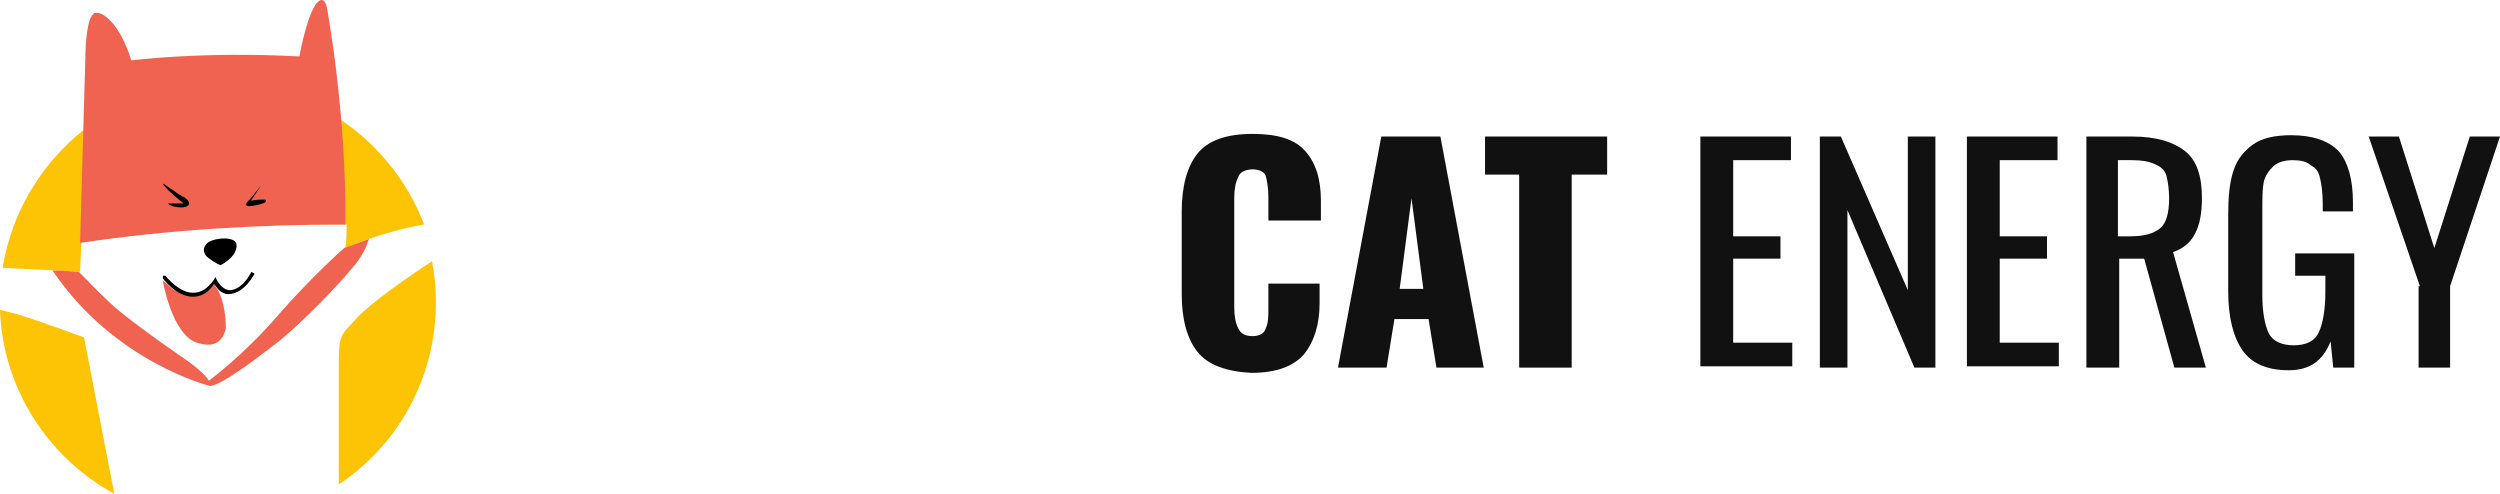
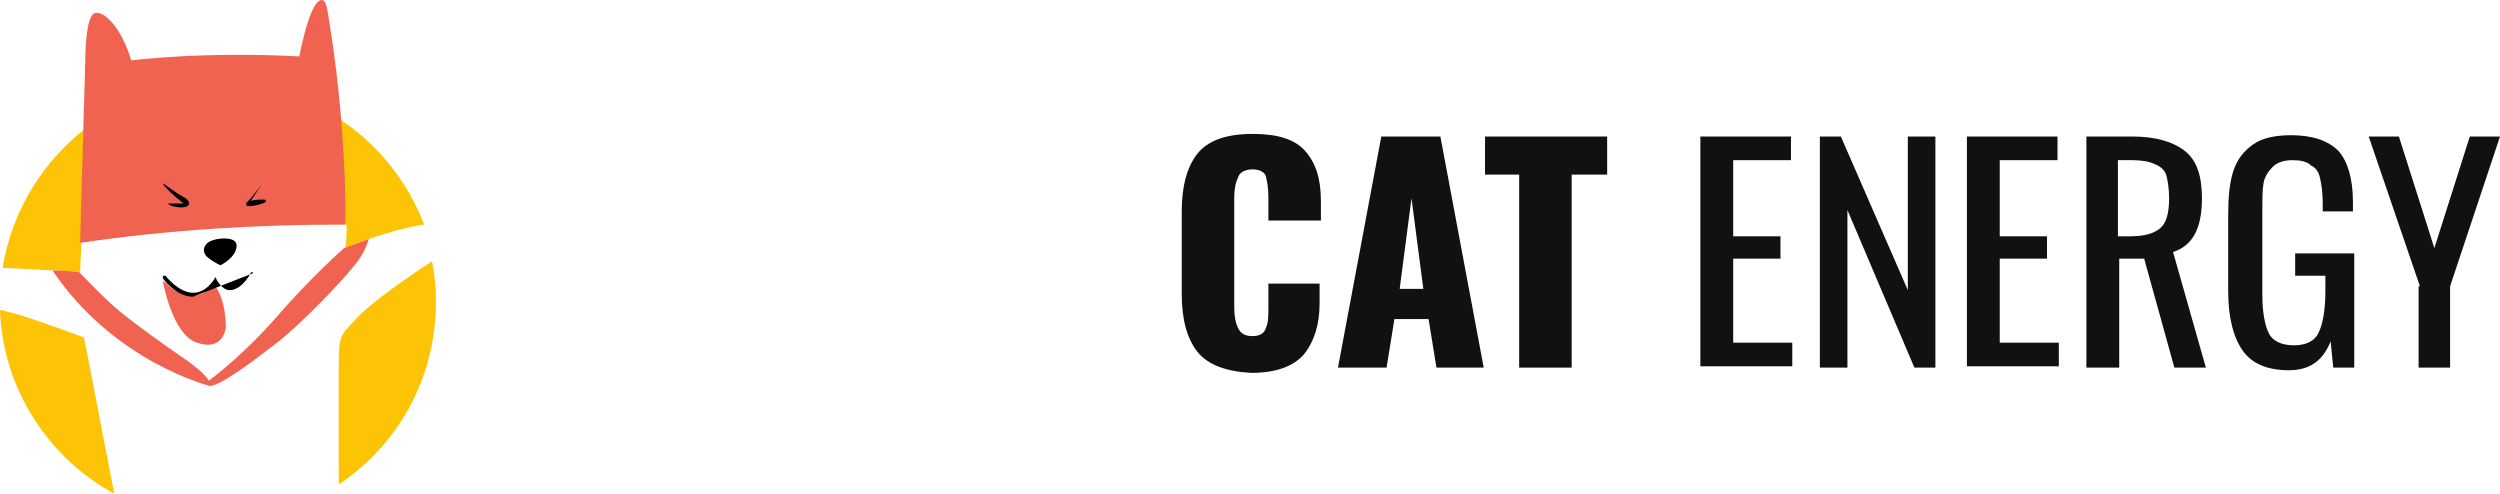
<svg xmlns="http://www.w3.org/2000/svg" version="1.1" id="Layer_2" x="0px" y="0px" viewBox="0 0.002 190.4 37.598" style="enable-background:new 0 0 33.3 37.6;">
  <style type="text/css">
    .st0 {
      fill: #FDC305;
    }
    .st1 {
      fill: #F06351;
    }
  </style>
  <g>
    <path class="st0" d="M6.1,20.7l0.1-2.3c6.7-0.9,13.4-1.4,20.2-1.3c0,0.6,0,1.2-0.1,1.8c0,0,2.9-1.3,6-1.8     c-2.4-6.3-8.5-10.8-15.6-10.8c-8.3,0-15.2,6.1-16.5,14.1C2.4,20.5,6.1,20.7,6.1,20.7z" />
    <path class="st0" d="M27.2,24.2c-1.2,1.3-1.4,1.2-1.4,3.5c0,0.9,0,4.9,0,9.2c4.5-3,7.4-8.1,7.4-13.9c0-1.1-0.1-2.1-0.3-3.1     C31.2,21,28.2,23.1,27.2,24.2z" />
    <path class="st0" d="M6.4,25.7c0,0-3.8-1.4-5.2-1.8c-0.4-0.1-0.8-0.2-1.2-0.3c0.2,6,3.7,11.3,8.7,14L6.4,25.7z" />
  </g>
  <path class="st1" d="M26.3,17.1c0.1-8.5-1.4-16.5-1.4-16.5S24.7-0.6,24,0.4c-0.7,1.1-1.2,3.9-1.2,3.9c-7.4-0.4-12.8,0.3-12.8,0.3   C9.2,2,7.9,0.8,7.2,1C6.5,1.3,6.5,4.4,6.5,4.4L6.1,18.5C12.8,17.5,19.6,17.1,26.3,17.1z" />
  <path d="M12.4,14c0-0.1,1,0.7,1.4,0.9c0.4,0.2,0.6,0.4,0.6,0.6c0,0.2-0.3,0.3-0.6,0.3s-0.9-0.1-1-0.3c0,0,0.6,0,0.9,0h0.3   C14.1,15.6,12.7,14.5,12.4,14z" />
  <path d="M19.9,14.1c0,0-1,1.3-1.1,1.3c0,0.1-0.2,0.3,0.2,0.3s1.1-0.2,1.2-0.3c0.1-0.1,0.1-0.2-0.1-0.2c-0.2,0-0.7,0-1,0.1L19.9,14.1   C19.9,14.1,20,14,19.9,14.1z" />
  <path d="M16.8,20.2c0,0,0.8-0.4,1.1-1c0.3-0.7,0-0.9-0.4-1c-0.5-0.1-1.3,0-1.7,0.3c-0.4,0.4-0.3,0.7-0.1,1   C15.9,19.7,16.5,20.1,16.8,20.2z" />
  <path class="st1" d="M16.3,21.5c0,0-0.2,0.4-0.5,0.6c-0.2,0.2-0.6,0.4-1,0.4c-0.6,0-1.1-0.2-1.5-0.4c-0.2-0.1-0.4-0.3-0.5-0.4   c-0.2-0.2-0.4-0.3-0.4-0.3s0.7,4.1,2.6,4.7c1.8,0.6,2.1-0.7,2.2-1.1c0-0.3,0-2.1-0.8-3.2C16.5,21.4,16.4,21.6,16.3,21.5z" />
  <g>
-     <path d="M14.7,22.6C14.7,22.6,14.7,22.6,14.7,22.6c-1.3,0-2.3-1.4-2.3-1.4c0-0.1,0-0.2,0-0.2c0.1,0,0.2,0,0.2,0c0,0,1,1.3,2.1,1.3     c0,0,0,0,0,0c0.6,0,1.1-0.3,1.6-1l0.1-0.2l0.1,0.2c0,0,0.4,0.8,1,0.8c0.5,0,1.1-0.4,1.6-1.3c0-0.1,0.1-0.1,0.2,0     c0.1,0,0.1,0.1,0,0.2c-0.6,1-1.3,1.4-1.9,1.4c-0.6,0-0.9-0.5-1.1-0.8C15.9,22.3,15.3,22.6,14.7,22.6z" />
+     <path d="M14.7,22.6C14.7,22.6,14.7,22.6,14.7,22.6c-1.3,0-2.3-1.4-2.3-1.4c0-0.1,0-0.2,0-0.2c0.1,0,0.2,0,0.2,0c0,0,1,1.3,2.1,1.3     c0,0,0,0,0,0c0.6,0,1.1-0.3,1.6-1l0.1-0.2l0.1,0.2c0,0,0.4,0.8,1,0.8c0.5,0,1.1-0.4,1.6-1.3c0-0.1,0.1-0.1,0.2,0     с0.1,0,0.1,0.1,0,0.2c-0.6,1-1.3,1.4-1.9,1.4c-0.6,0-0.9-0.5-1.1-0.8C15.9,22.3,15.3,22.6,14.7,22.6z" />
  </g>
  <path class="st1" d="M26.2,18.9c0,0-2.5,2.2-5.1,5.2S15.9,29,15.9,29c-0.2-0.5-1.6-1.5-1.6-1.5s-3.1-2.1-5.2-3.8   c-1.2-1-2.3-2.2-3.1-3c-0.3,0-1.1-0.1-2-0.1c4.7,7,12,8.8,12,8.8c0.9-0.1,3.3-1.9,5.1-3.3c1.8-1.4,4.8-4.5,5.9-5.9   c0.6-0.7,0.9-1.4,1.1-2C27,18.6,26.2,18.9,26.2,18.9z" />
  <g transform="matrix(1, 0, 0, 1, 90, 10.2)">
    <path class="st0" d="M1.2,16.6c-0.8-1-1.2-2.5-1.2-4.4V5.9c0-1.9,0.4-3.4,1.2-4.4C2,0.5,3.4,0,5.4,0c1.9,0,3.2,0.4,4,1.3     c0.8,0.9,1.2,2.1,1.2,3.8v1.5H6.6V4.8c0-0.7-0.1-1.2-0.2-1.6C6.3,2.9,5.9,2.7,5.4,2.7S4.4,2.9,4.3,3.3C4.1,3.7,4,4.2,4,4.9v8.3     c0,0.7,0.1,1.2,0.3,1.6c0.2,0.4,0.5,0.6,1.1,0.6c0.5,0,0.9-0.2,1-0.6c0.2-0.4,0.2-0.9,0.2-1.6v-1.8h3.9v1.5c0,1.6-0.4,2.9-1.2,3.9     c-0.8,0.9-2.1,1.4-4,1.4C3.4,18.1,2,17.6,1.2,16.6z" style="fill: rgb(17, 17, 17);" />
    <path class="st0" d="M15.2,0.2h4.5L23,17.8h-3.6l-0.6-3.7h-2.6l-0.6,3.7h-3.7L15.2,0.2z M18.4,11.8l-0.9-6.9l-0.9,6.9H18.4z" style="fill: rgb(17, 17, 17);" />
    <path class="st0" d="M25.8,3.1h-2.7V0.2h9.3v2.9h-2.7v14.7h-4V3.1z" style="fill: rgb(17, 17, 17);" />
    <path class="st0" d="M39.5,0.2h6.9v1.8H42v5.8h3.6v1.7H42v6.4h4.5v1.8h-7V0.2z" style="fill: rgb(17, 17, 17);" />
    <path class="st0" d="M48.5,0.2h1.7l5.1,11.7V0.2h2.1v17.6h-1.6l-5.1-12v12h-2.1V0.2z" style="fill: rgb(17, 17, 17);" />
    <path class="st0" d="M59.8,0.2h6.9v1.8h-4.4v5.8h3.6v1.7h-3.6v6.4h4.5v1.8h-7V0.2z" style="fill: rgb(17, 17, 17);" />
    <path class="st0" d="M68.8,0.2h3.6c1.8,0,3.1,0.4,4,1.1s1.3,1.9,1.3,3.6c0,2.3-0.7,3.6-2.2,4.1l2.5,8.8h-2.4l-2.3-8.3h-1.9v8.3     h-2.5V0.2z M72.2,7.8c1.1,0,1.8-0.2,2.3-0.6C75,6.8,75.2,6,75.2,4.9c0-0.7-0.1-1.3-0.2-1.7s-0.4-0.7-0.9-0.9     c-0.4-0.2-1-0.3-1.7-0.3h-1.1v5.8H72.2z" style="fill: rgb(17, 17, 17);" />
    <path class="st0" d="M80.8,16.5c-0.7-1-1.1-2.5-1.1-4.5V6.2c0-1.4,0.1-2.5,0.4-3.4c0.3-0.9,0.8-1.5,1.5-2c0.7-0.5,1.7-0.7,2.9-0.7     c1.6,0,2.8,0.4,3.6,1.2c0.7,0.8,1.1,2.1,1.1,3.9v0.7h-2.3V5.3c0-0.8-0.1-1.5-0.2-1.9c-0.1-0.5-0.3-0.8-0.7-1     C85.7,2.1,85.2,2,84.6,2c-0.7,0-1.2,0.2-1.5,0.5c-0.3,0.3-0.6,0.7-0.7,1.2c-0.1,0.5-0.1,1.2-0.1,2.1v6.5c0,1.3,0.2,2.3,0.5,2.9     c0.3,0.6,1,0.9,1.9,0.9c0.9,0,1.6-0.3,1.9-1c0.3-0.6,0.5-1.7,0.5-3.1v-1.2h-2.3V9.1h4.5v8.7h-1.6l-0.2-2c-0.6,1.5-1.6,2.2-3.2,2.2     C82.7,18,81.5,17.5,80.8,16.5z" style="fill: rgb(17, 17, 17);" />
    <path class="st0" d="M94.3,11.6L90.4,0.2h2.3l2.7,8.5l2.7-8.5h2.3l-3.8,11.4v6.2h-2.4V11.6z" style="fill: rgb(17, 17, 17);" />
  </g>
</svg>
